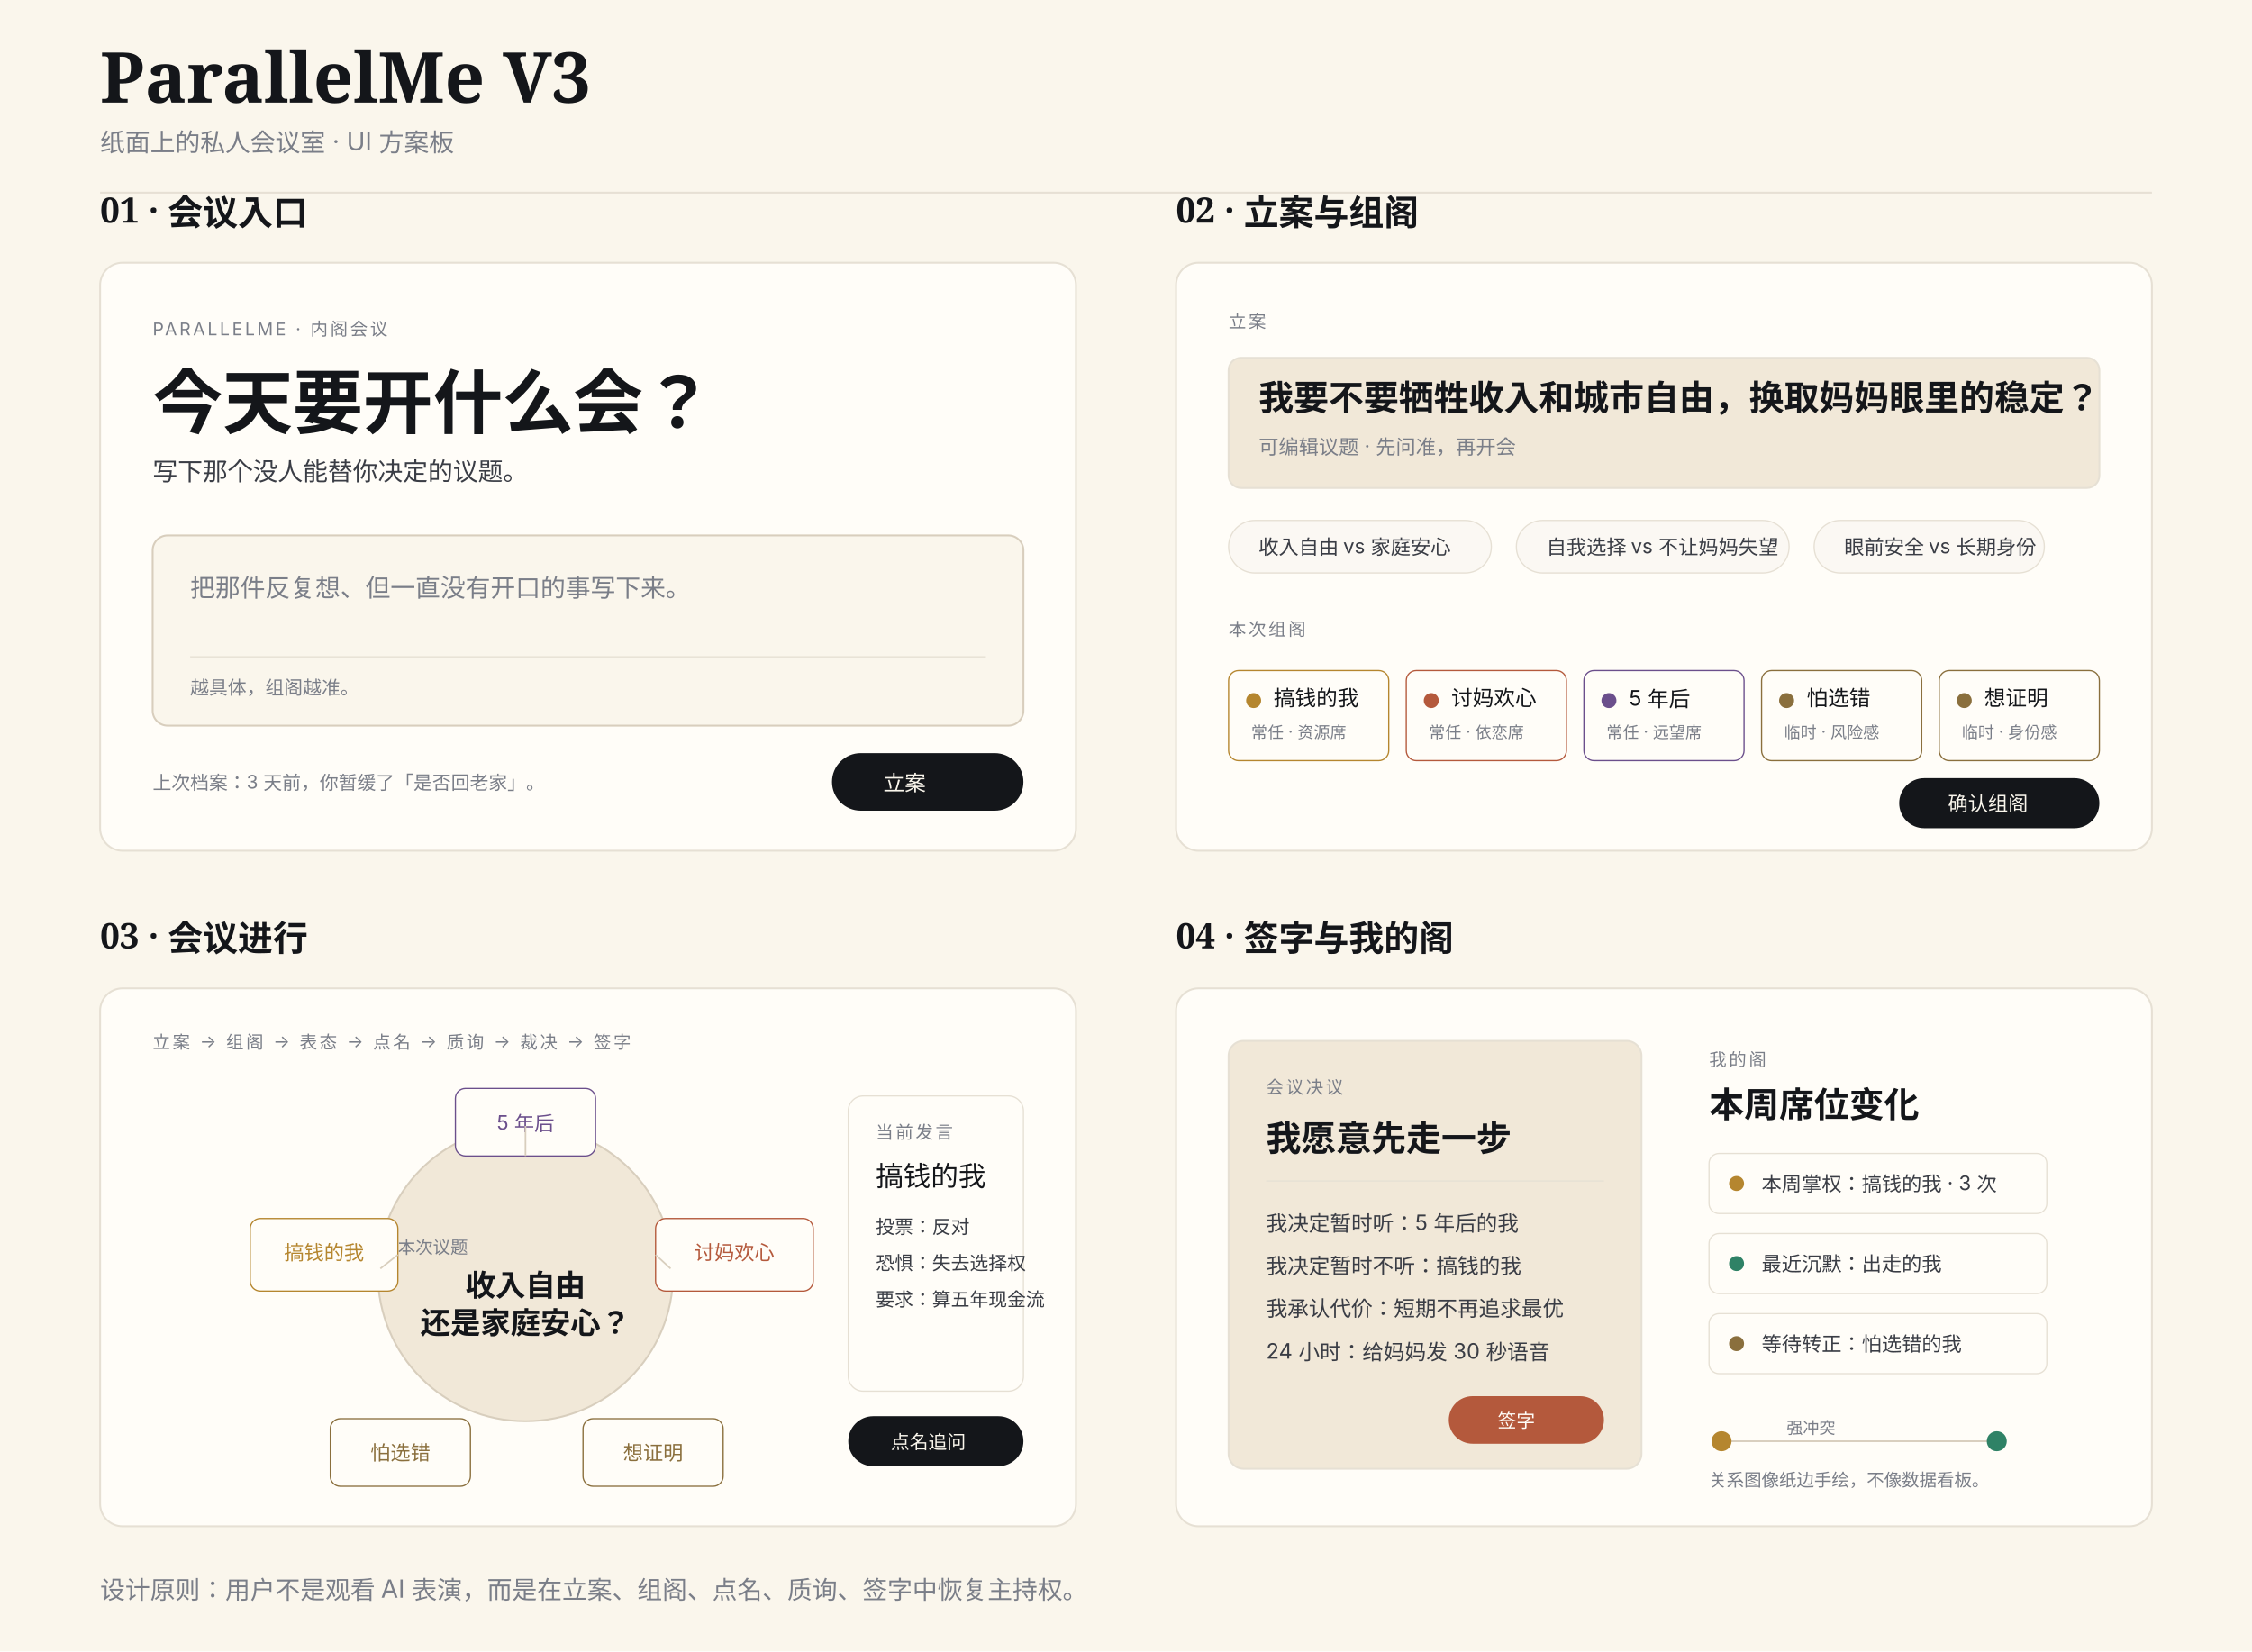
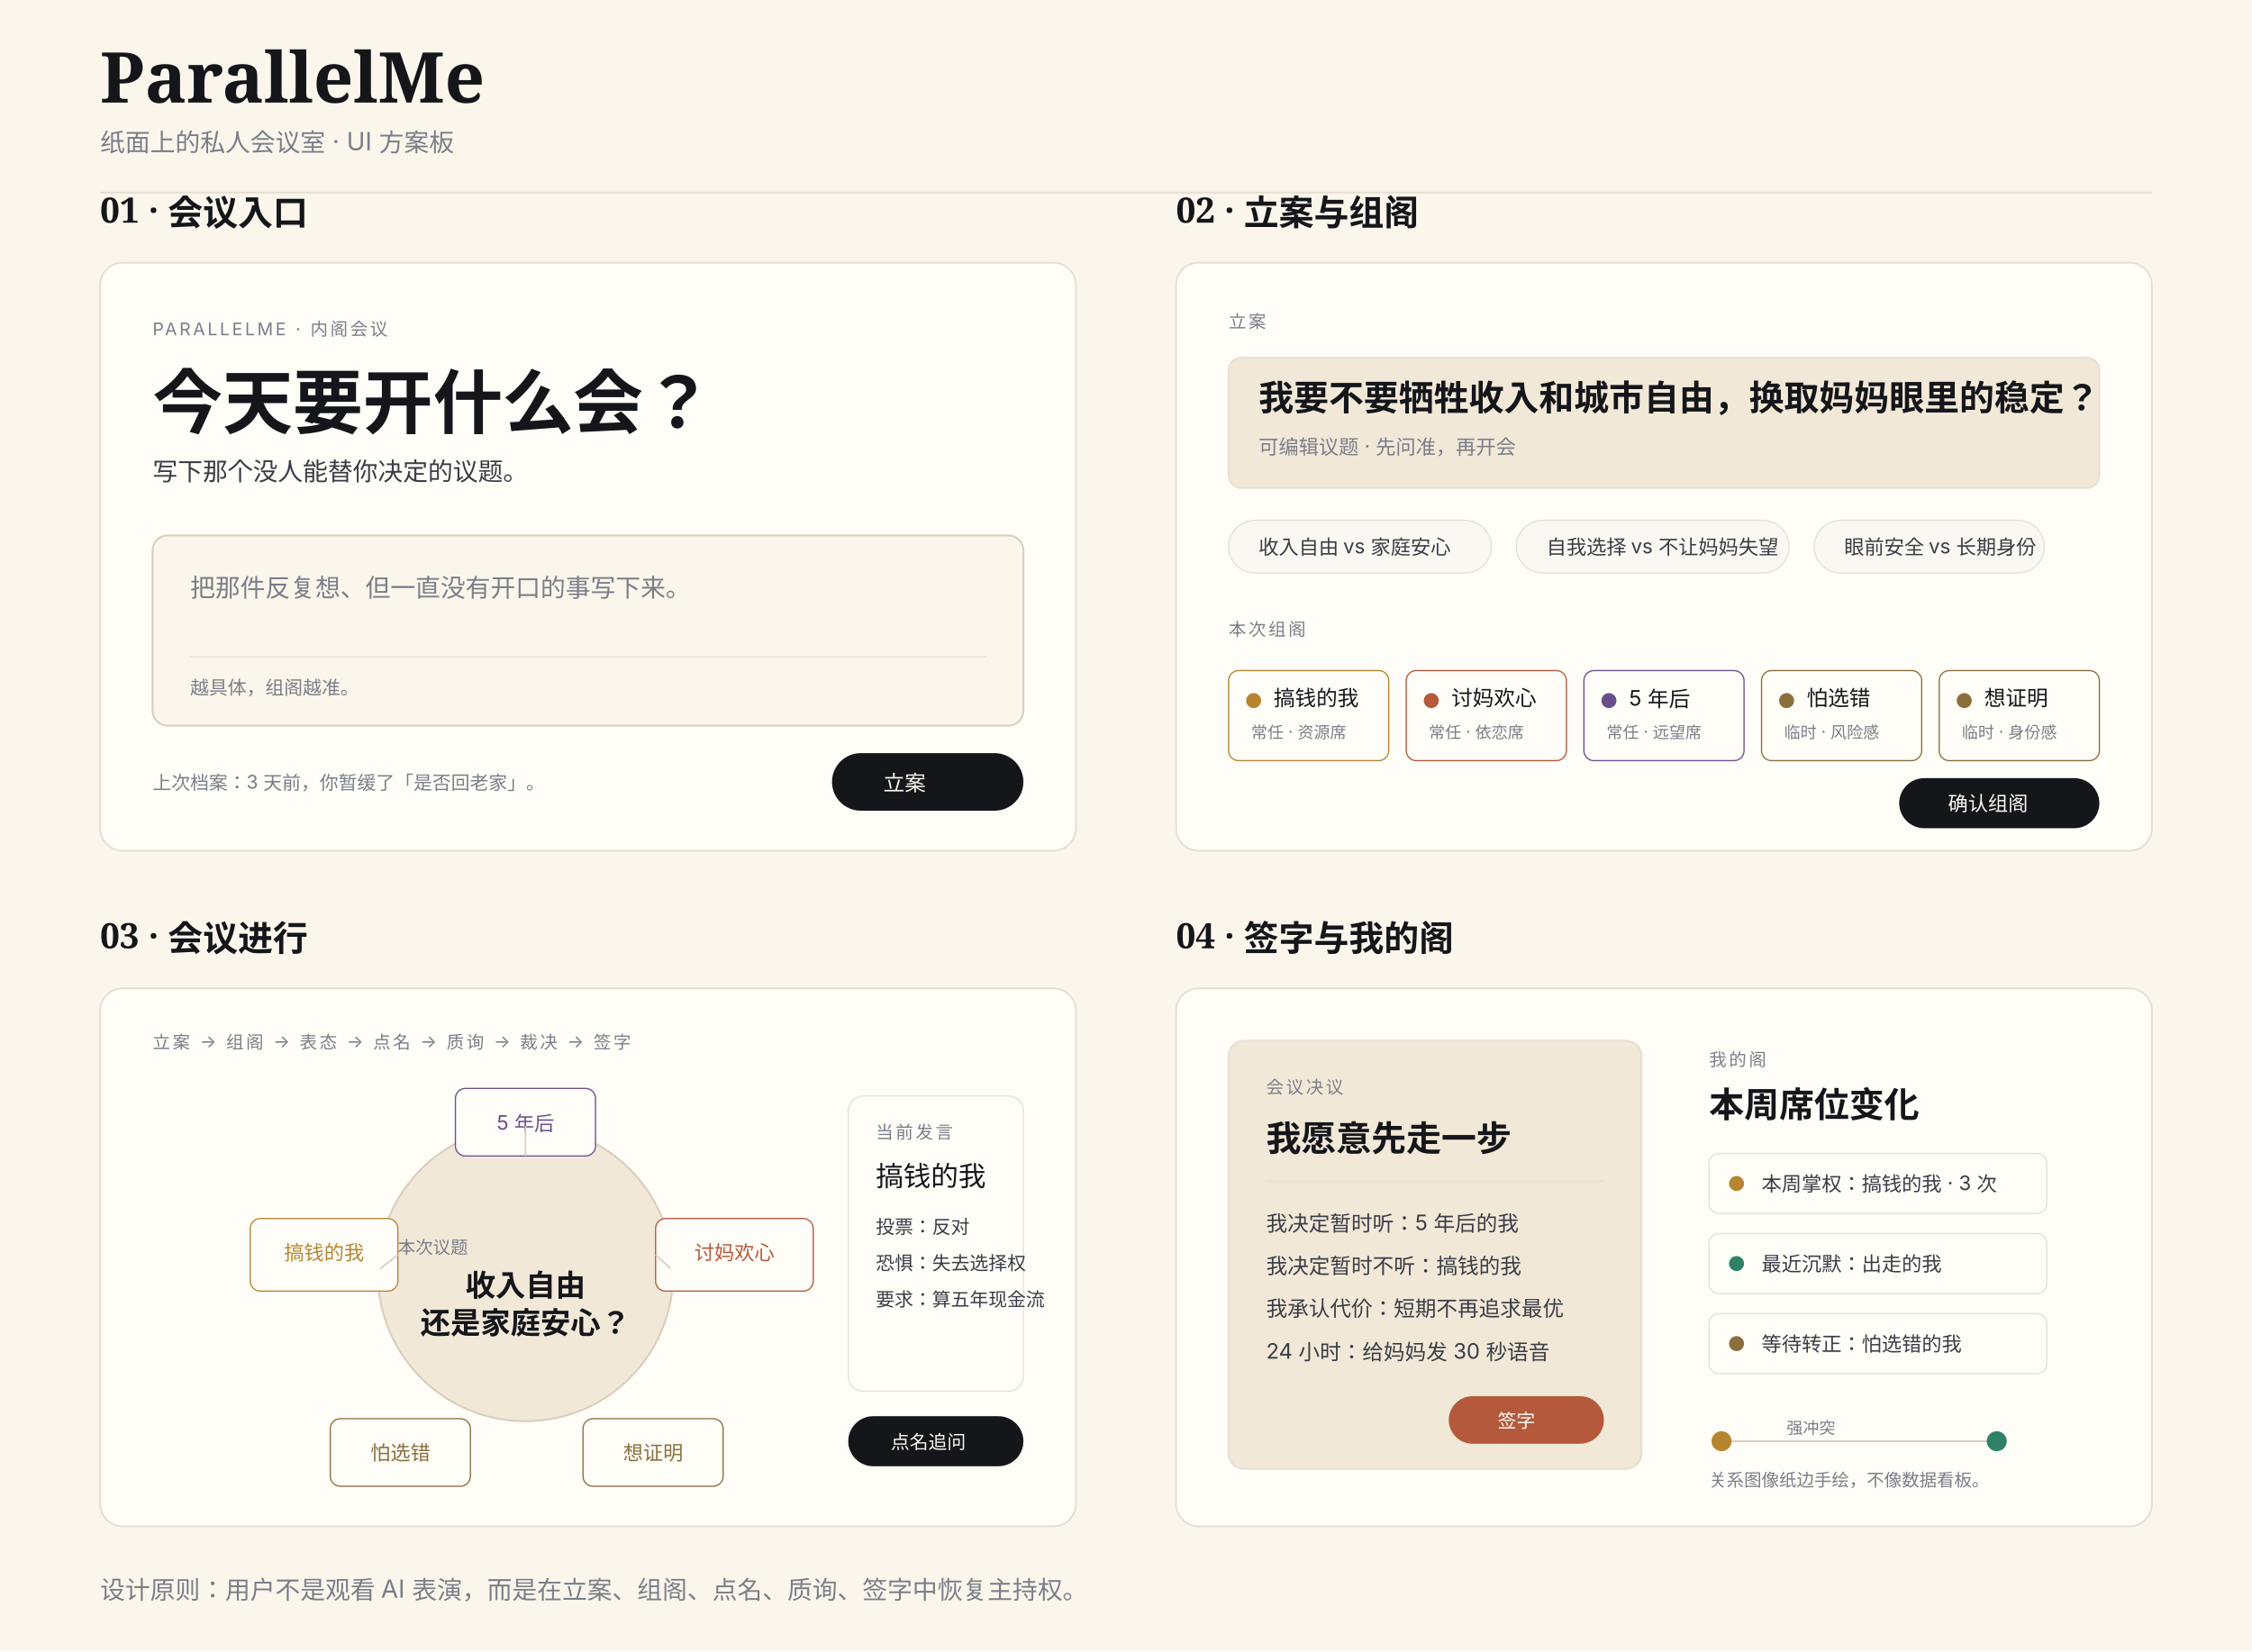
<svg xmlns="http://www.w3.org/2000/svg" width="1800" height="1320" viewBox="0 0 1800 1320">
  <defs>
    <filter id="grain">
      <feTurbulence type="fractalNoise" baseFrequency="0.78" numOctaves="2" stitchTiles="stitch" />
      <feColorMatrix values="0 0 0 0 0.05  0 0 0 0 0.04  0 0 0 0 0.02  0 0 0 0.035 0" />
    </filter>
    <style>
      .bg { fill: #FAF6EC; }
      .paper { fill: #FFFDF8; stroke: #E6E0D4; stroke-width: 1.5; }
      .paperDeep { fill: #F1E8D8; stroke: #E6E0D4; stroke-width: 1.5; }
      .ink { fill: #14161A; }
      .ink2 { fill: #3A3D45; }
      .ink3 { fill: #7A7E88; }
      .rule { stroke: #E6E0D4; stroke-width: 1.5; }
      .thin { stroke: #E6E0D4; stroke-width: 1; }
      .title { font-family: "Songti SC", "Source Han Serif SC", serif; font-weight: 700; }
      .serif { font-family: "Songti SC", "Source Han Serif SC", serif; }
      .sans { font-family: "PingFang SC", -apple-system, BlinkMacSystemFont, sans-serif; }
      .small { font-size: 17px; letter-spacing: 1.6px; }
      .label { font-size: 14px; letter-spacing: 1.9px; }
      .body { font-size: 20px; }
      .h1 { font-size: 42px; }
      .h2 { font-size: 28px; }
      .display { font-size: 56px; }
      .lay { fill: #5B7A99; }
      .money { fill: #B5862F; }
      .roam { fill: #2F8266; }
      .filial { fill: #B4593C; }
      .future { fill: #6B4F8C; }
      .temp { fill: #8A6F3D; }
      .mutedStroke { stroke: #D8CEBD; stroke-width: 1.3; }
      .stageOn { fill: #14161A; }
      .stageOff { fill: #B8AD9C; }
    </style>
  </defs>
  <rect class="bg" width="1800" height="1320" />
  <rect width="1800" height="1320" fill="url(#grain)" opacity="0.55" />
-   <text x="80" y="82" class="title ink display">ParallelMe V3</text>
+   <text x="80" y="82" class="title ink display">ParallelMe</text>
  <text x="80" y="121" class="sans ink3 body">纸面上的私人会议室 · UI 方案板</text>
  <line x1="80" y1="154" x2="1720" y2="154" class="rule" />
  <g transform="translate(80 210)">
    <text x="0" y="-32" class="title ink h2">01 · 会议入口</text>
    <rect x="0" y="0" width="780" height="470" rx="18" class="paper" />
    <text x="42" y="58" class="sans ink3 label">PARALLELME · 内阁会议</text>
    <text x="42" y="132" class="title ink display">今天要开什么会？</text>
    <text x="42" y="174" class="sans ink2 body">写下那个没人能替你决定的议题。</text>
    <rect x="42" y="218" width="696" height="152" rx="12" fill="#FAF6EC" stroke="#D8CEBD" stroke-width="1.5" />
    <text x="72" y="267" class="serif ink3 body">把那件反复想、但一直没有开口的事写下来。</text>
    <line x1="72" y1="315" x2="708" y2="315" class="thin" />
    <text x="72" y="345" class="sans ink3" font-size="15">越具体，组阁越准。</text>
    <rect x="585" y="392" width="153" height="46" rx="23" fill="#14161A" />
    <text x="626" y="422" class="sans" font-size="17" fill="#FAF6EC">立案</text>
    <text x="42" y="421" class="sans ink3" font-size="15">上次档案：3 天前，你暂缓了「是否回老家」。</text>
  </g>
  <g transform="translate(940 210)">
    <text x="0" y="-32" class="title ink h2">02 · 立案与组阁</text>
    <rect x="0" y="0" width="780" height="470" rx="18" class="paper" />
    <text x="42" y="52" class="sans ink3 label">立案</text>
    <rect x="42" y="76" width="696" height="104" rx="10" class="paperDeep" />
    <text x="66" y="118" class="title ink h2">我要不要牺牲收入和城市自由，换取妈妈眼里的稳定？</text>
    <text x="66" y="153" class="sans ink3" font-size="16">可编辑议题 · 先问准，再开会</text>
    <g transform="translate(42 206)">
      <rect x="0" y="0" width="210" height="42" rx="21" fill="#FBF8F3" stroke="#E6E0D4" />
      <text x="24" y="27" class="sans ink2" font-size="16">收入自由 vs 家庭安心</text>
      <rect x="230" y="0" width="218" height="42" rx="21" fill="#FBF8F3" stroke="#E6E0D4" />
      <text x="254" y="27" class="sans ink2" font-size="16">自我选择 vs 不让妈妈失望</text>
      <rect x="468" y="0" width="184" height="42" rx="21" fill="#FBF8F3" stroke="#E6E0D4" />
      <text x="492" y="27" class="sans ink2" font-size="16">眼前安全 vs 长期身份</text>
    </g>
    <text x="42" y="298" class="sans ink3 label">本次组阁</text>
    <g transform="translate(42 326)">
      <rect x="0" y="0" width="128" height="72" rx="8" fill="#FFFDF8" stroke="#B5862F" />
      <circle cx="20" cy="24" r="6" class="money" />
      <text x="36" y="28" class="sans ink" font-size="17">搞钱的我</text>
      <text x="18" y="54" class="sans ink3" font-size="13">常任 · 资源席</text>
      <rect x="142" y="0" width="128" height="72" rx="8" fill="#FFFDF8" stroke="#B4593C" />
      <circle cx="162" cy="24" r="6" class="filial" />
      <text x="178" y="28" class="sans ink" font-size="17">讨妈欢心</text>
      <text x="160" y="54" class="sans ink3" font-size="13">常任 · 依恋席</text>
      <rect x="284" y="0" width="128" height="72" rx="8" fill="#FFFDF8" stroke="#6B4F8C" />
      <circle cx="304" cy="24" r="6" class="future" />
      <text x="320" y="28" class="sans ink" font-size="17">5 年后</text>
      <text x="302" y="54" class="sans ink3" font-size="13">常任 · 远望席</text>
      <rect x="426" y="0" width="128" height="72" rx="8" fill="#FFFDF8" stroke="#8A6F3D" />
      <circle cx="446" cy="24" r="6" class="temp" />
      <text x="462" y="28" class="sans ink" font-size="17">怕选错</text>
      <text x="444" y="54" class="sans ink3" font-size="13">临时 · 风险感</text>
      <rect x="568" y="0" width="128" height="72" rx="8" fill="#FFFDF8" stroke="#8A6F3D" />
      <circle cx="588" cy="24" r="6" class="temp" />
      <text x="604" y="28" class="sans ink" font-size="17">想证明</text>
      <text x="586" y="54" class="sans ink3" font-size="13">临时 · 身份感</text>
    </g>
    <rect x="578" y="412" width="160" height="40" rx="20" fill="#14161A" />
    <text x="617" y="438" class="sans" font-size="16" fill="#FAF6EC">确认组阁</text>
  </g>
  <g transform="translate(80 790)">
    <text x="0" y="-32" class="title ink h2">03 · 会议进行</text>
    <rect x="0" y="0" width="780" height="430" rx="18" class="paper" />
    <text x="42" y="48" class="sans ink3 label">立案 → 组阁 → 表态 → 点名 → 质询 → 裁决 → 签字</text>
    <circle cx="340" cy="228" r="118" fill="#F1E8D8" stroke="#D8CEBD" stroke-width="1.5" />
    <text x="266" y="212" class="sans ink3" font-size="14" text-anchor="middle">本次议题</text>
    <text x="340" y="246" class="title ink" font-size="24" text-anchor="middle">收入自由</text>
    <text x="340" y="276" class="title ink" font-size="24" text-anchor="middle">还是家庭安心？</text>
    <g>
      <rect x="284" y="80" width="112" height="54" rx="8" fill="#FFFDF8" stroke="#6B4F8C" />
      <text x="340" y="113" class="sans future" font-size="16" text-anchor="middle">5 年后</text>
      <line x1="340" y1="134" x2="340" y2="110" class="mutedStroke" />
    </g>
    <g>
      <rect x="120" y="184" width="118" height="58" rx="8" fill="#FFFDF8" stroke="#B5862F" />
      <text x="179" y="217" class="sans money" font-size="16" text-anchor="middle">搞钱的我</text>
      <line x1="238" y1="213" x2="224" y2="224" class="mutedStroke" />
    </g>
    <g>
      <rect x="444" y="184" width="126" height="58" rx="8" fill="#FFFDF8" stroke="#B4593C" />
      <text x="507" y="217" class="sans filial" font-size="16" text-anchor="middle">讨妈欢心</text>
      <line x1="444" y1="213" x2="456" y2="224" class="mutedStroke" />
    </g>
    <g>
      <rect x="184" y="344" width="112" height="54" rx="8" fill="#FFFDF8" stroke="#8A6F3D" />
      <text x="240" y="377" class="sans temp" font-size="16" text-anchor="middle">怕选错</text>
    </g>
    <g>
      <rect x="386" y="344" width="112" height="54" rx="8" fill="#FFFDF8" stroke="#8A6F3D" />
      <text x="442" y="377" class="sans temp" font-size="16" text-anchor="middle">想证明</text>
    </g>
    <rect x="598" y="86" width="140" height="236" rx="12" fill="#FFFDF8" stroke="#E6E0D4" />
    <text x="620" y="120" class="sans ink3 label">当前发言</text>
    <text x="620" y="158" class="serif ink" font-size="22">搞钱的我</text>
    <text x="620" y="196" class="sans ink2" font-size="15">投票：反对</text>
    <text x="620" y="225" class="sans ink2" font-size="15">恐惧：失去选择权</text>
    <text x="620" y="254" class="sans ink2" font-size="15">要求：算五年现金流</text>
    <rect x="598" y="342" width="140" height="40" rx="20" fill="#14161A" />
    <text x="632" y="368" class="sans" font-size="15" fill="#FAF6EC">点名追问</text>
  </g>
  <g transform="translate(940 790)">
    <text x="0" y="-32" class="title ink h2">04 · 签字与我的阁</text>
    <rect x="0" y="0" width="780" height="430" rx="18" class="paper" />
    <rect x="42" y="42" width="330" height="342" rx="12" class="paperDeep" />
    <text x="72" y="84" class="sans ink3 label">会议决议</text>
    <text x="72" y="130" class="title ink h2">我愿意先走一步</text>
    <line x1="72" y1="154" x2="342" y2="154" class="thin" />
    <text x="72" y="194" class="sans ink2" font-size="17">我决定暂时听：5 年后的我</text>
    <text x="72" y="228" class="sans ink2" font-size="17">我决定暂时不听：搞钱的我</text>
    <text x="72" y="262" class="sans ink2" font-size="17">我承认代价：短期不再追求最优</text>
    <text x="72" y="296" class="sans ink2" font-size="17">24 小时：给妈妈发 30 秒语音</text>
    <rect x="218" y="326" width="124" height="38" rx="19" fill="#B4593C" />
    <text x="257" y="351" class="sans" font-size="15" fill="#FFFDF8">签字</text>
    <text x="426" y="62" class="sans ink3 label">我的阁</text>
    <text x="426" y="103" class="title ink h2">本周席位变化</text>
    <g transform="translate(426 132)">
      <rect x="0" y="0" width="270" height="48" rx="8" fill="#FFFDF8" stroke="#E6E0D4" />
      <circle cx="22" cy="24" r="6" class="money" />
      <text x="42" y="30" class="sans ink2" font-size="16">本周掌权：搞钱的我 · 3 次</text>
      <rect x="0" y="64" width="270" height="48" rx="8" fill="#FFFDF8" stroke="#E6E0D4" />
      <circle cx="22" cy="88" r="6" class="roam" />
      <text x="42" y="94" class="sans ink2" font-size="16">最近沉默：出走的我</text>
      <rect x="0" y="128" width="270" height="48" rx="8" fill="#FFFDF8" stroke="#E6E0D4" />
      <circle cx="22" cy="152" r="6" class="temp" />
      <text x="42" y="158" class="sans ink2" font-size="16">等待转正：怕选错的我</text>
    </g>
    <g transform="translate(426 342)">
      <line x1="10" y1="20" x2="230" y2="20" stroke="#D8CEBD" stroke-width="1.4" />
      <circle cx="10" cy="20" r="8" class="money" />
      <circle cx="230" cy="20" r="8" class="roam" />
      <text x="62" y="14" class="sans ink3" font-size="13">强冲突</text>
      <text x="0" y="56" class="sans ink3" font-size="14">关系图像纸边手绘，不像数据看板。</text>
    </g>
  </g>
  <text x="80" y="1278" class="sans ink3 body">设计原则：用户不是观看 AI 表演，而是在立案、组阁、点名、质询、签字中恢复主持权。</text>
</svg>
